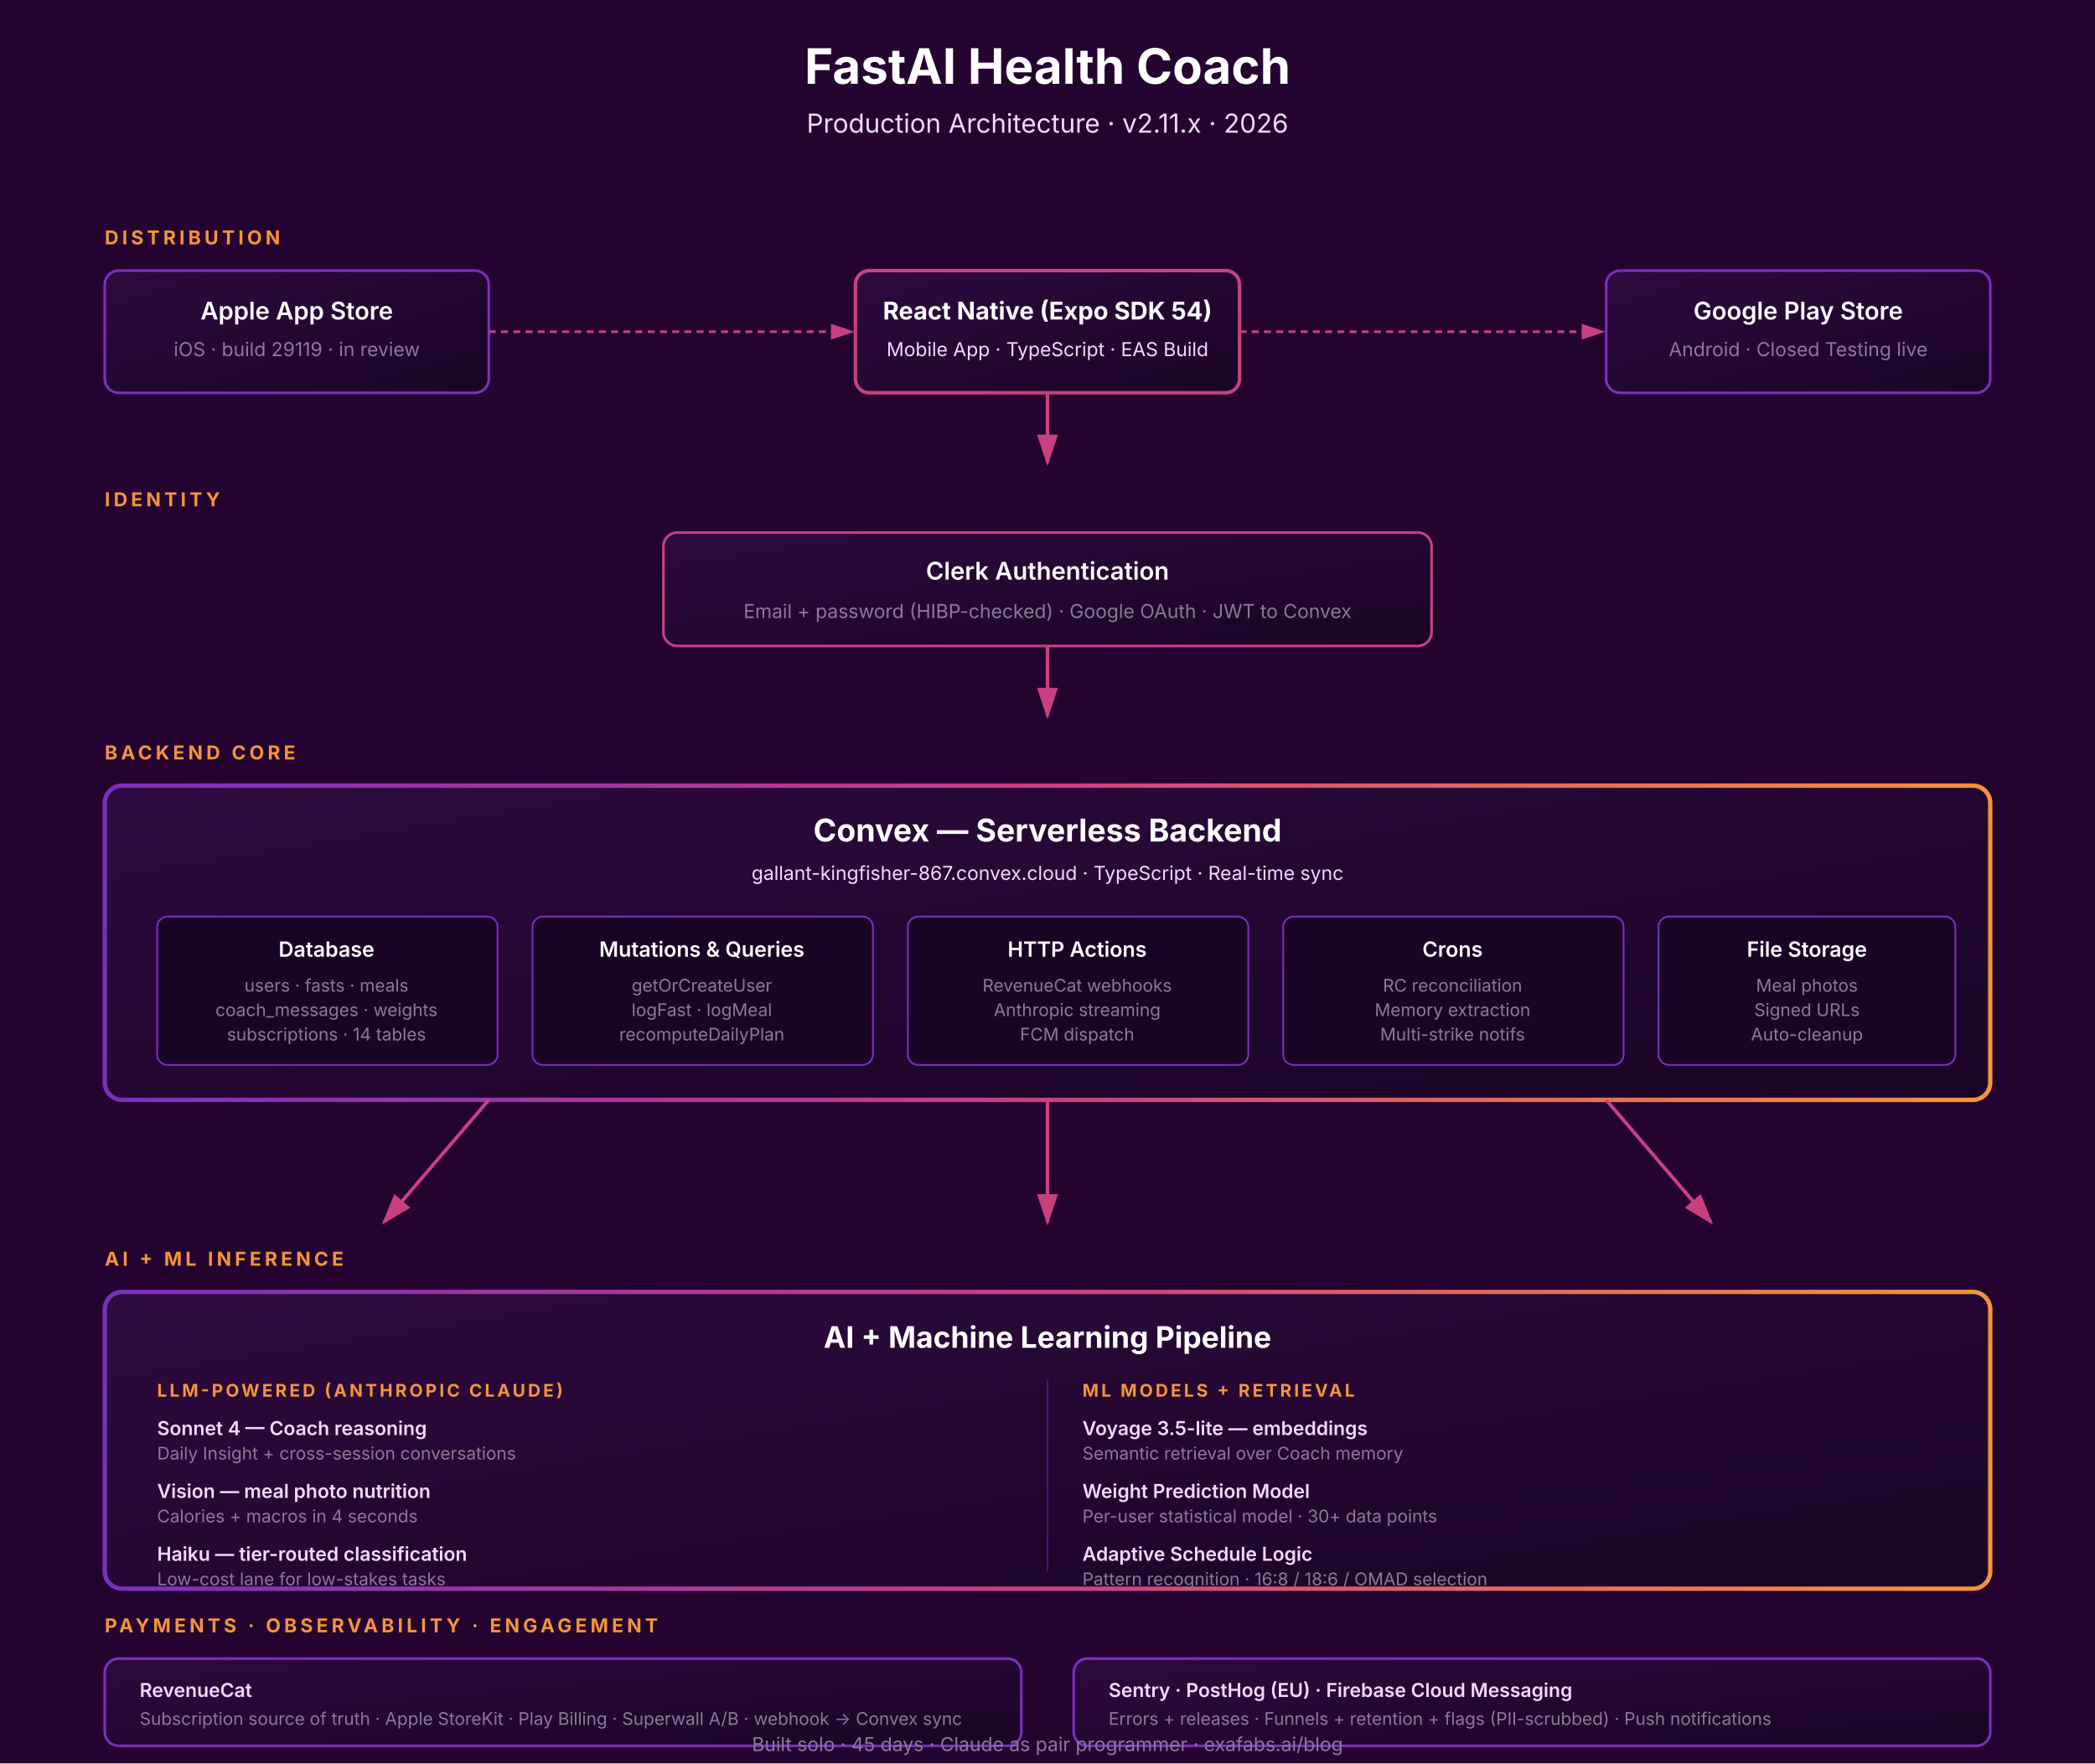
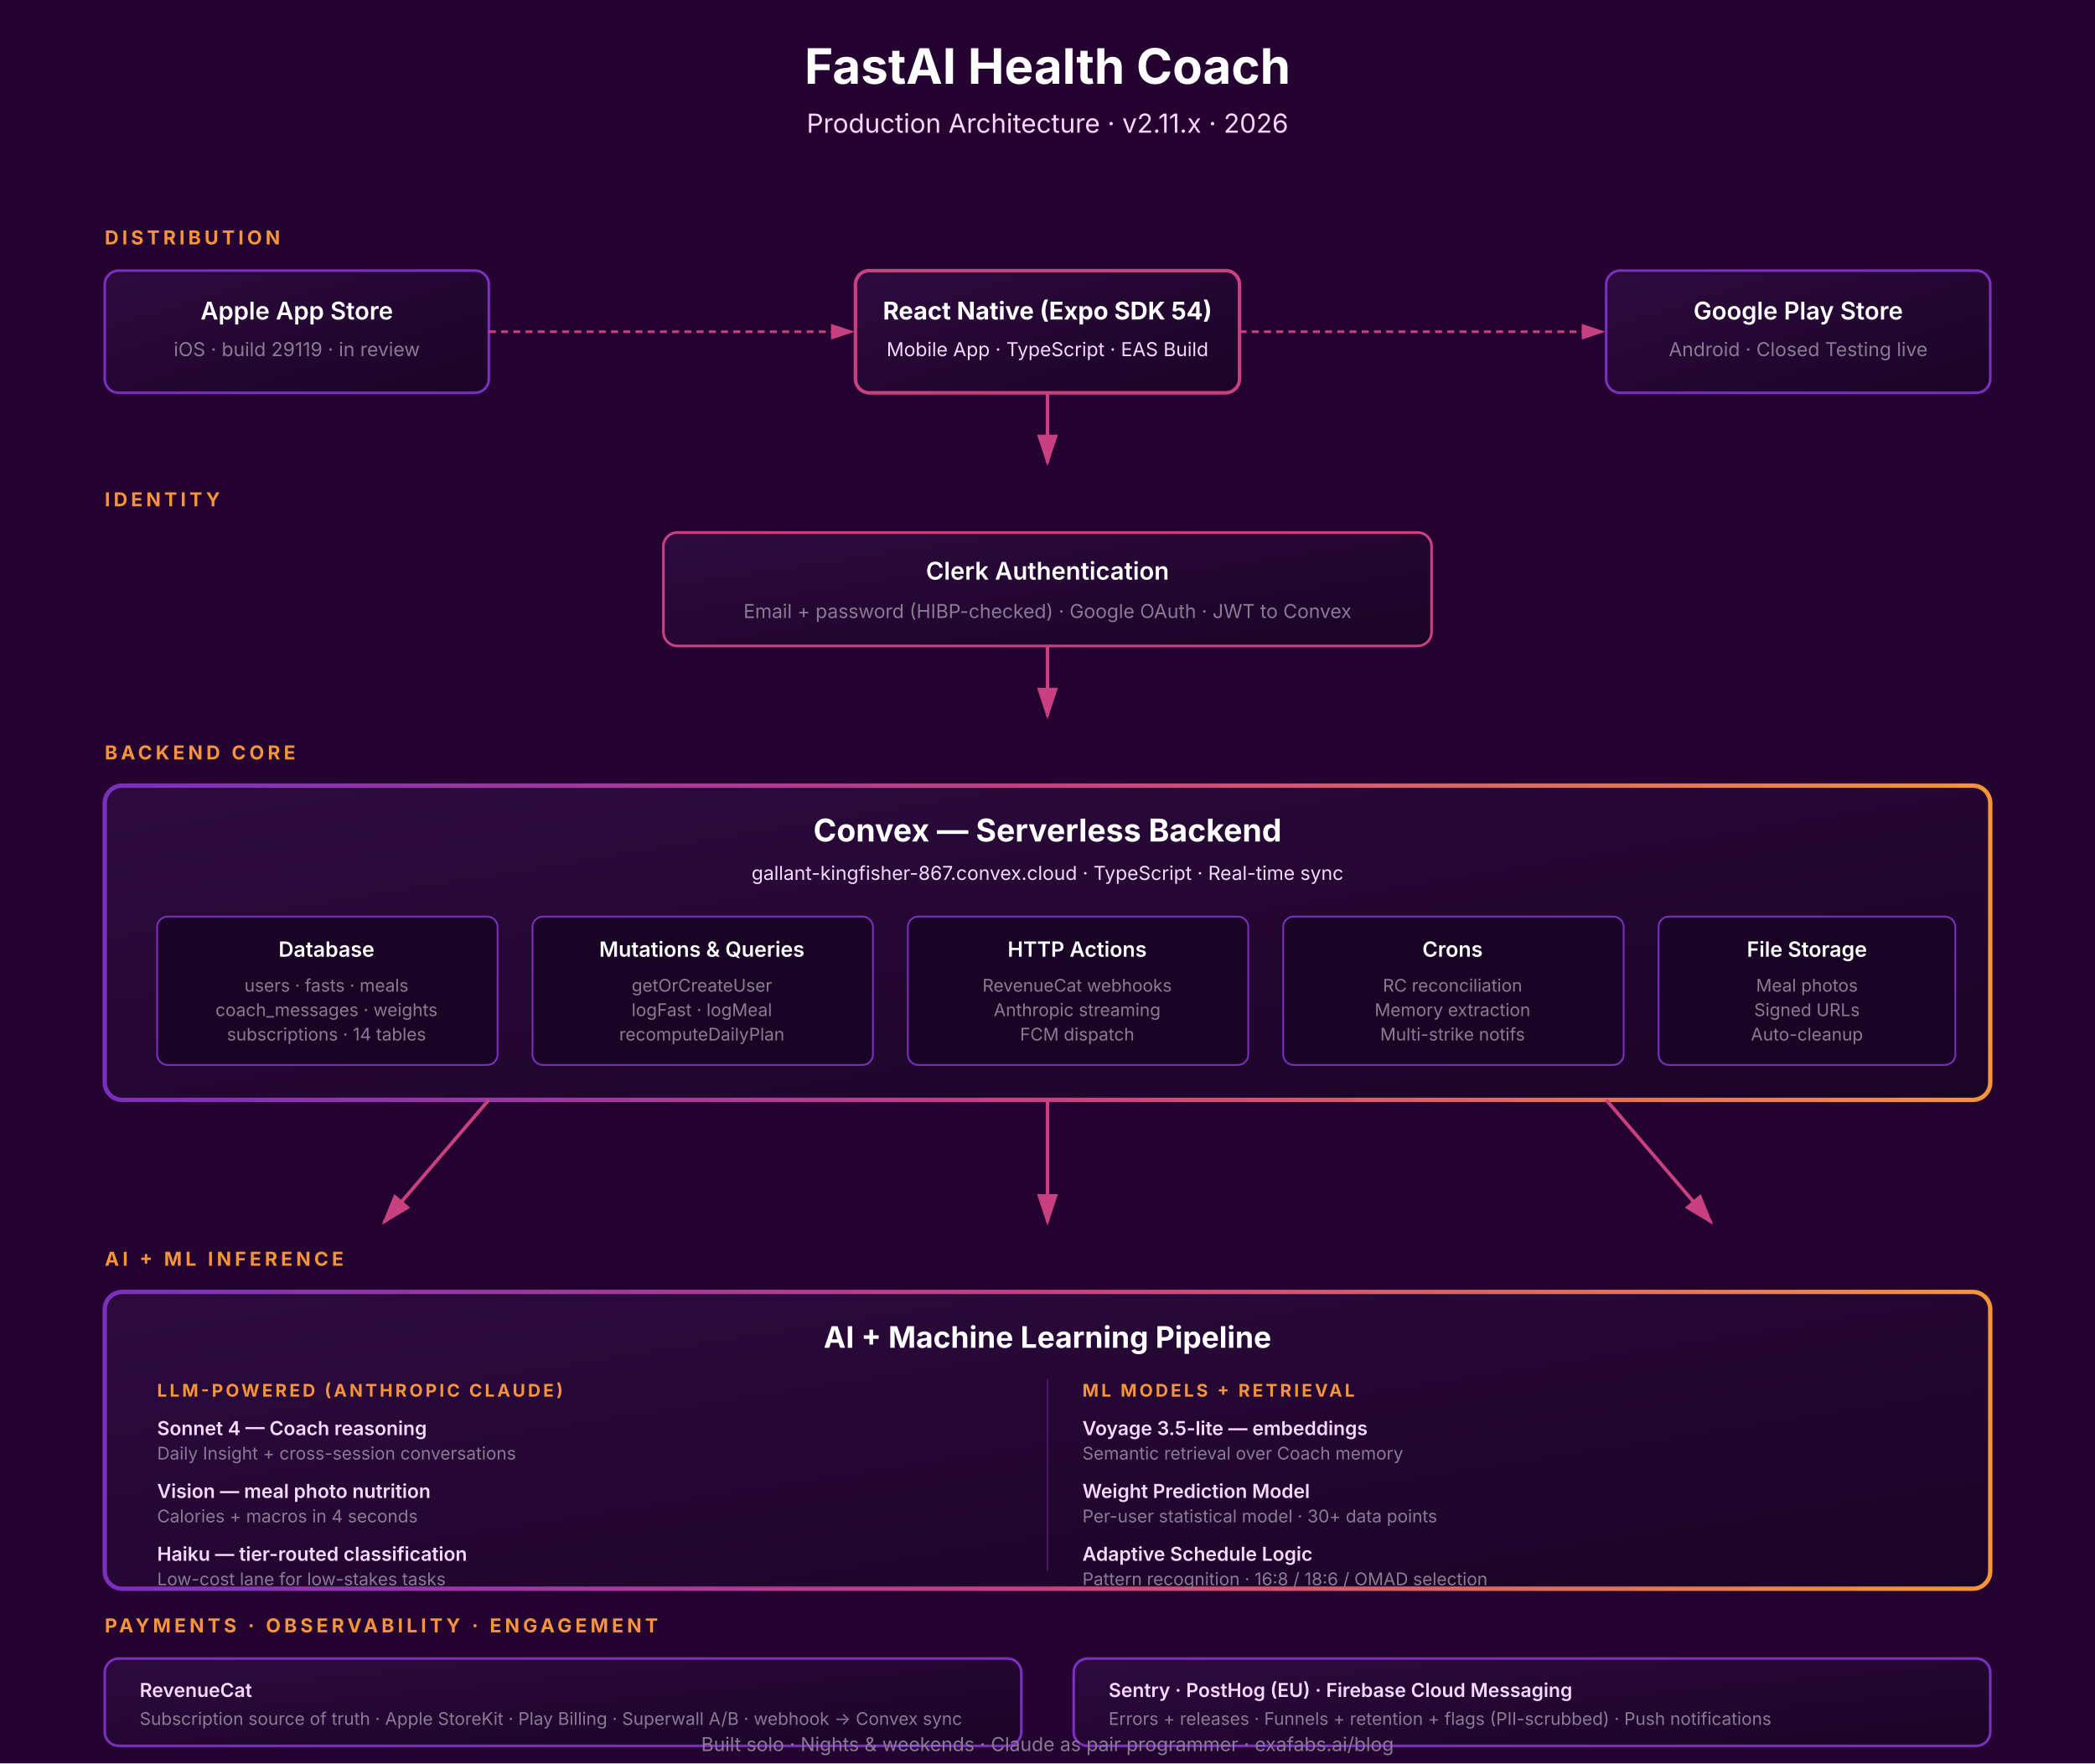
<svg xmlns="http://www.w3.org/2000/svg" viewBox="0 0 1200 1010" role="img" aria-labelledby="title desc" font-family="-apple-system, BlinkMacSystemFont, 'Segoe UI', Inter, sans-serif">
  <rect width="1200" height="1010" fill="#240331" />
  <defs>
    <linearGradient id="brandGrad" x1="0%" y1="0%" x2="100%" y2="0%">
      <stop offset="0%" stop-color="#7B2FBE" />
      <stop offset="50%" stop-color="#C94080" />
      <stop offset="100%" stop-color="#F5943A" />
    </linearGradient>
    <linearGradient id="boxGrad" x1="0%" y1="0%" x2="100%" y2="100%">
      <stop offset="0%" stop-color="#2d0a3e" />
      <stop offset="100%" stop-color="#1a0426" />
    </linearGradient>
    <marker id="arrow" markerWidth="10" markerHeight="10" refX="8" refY="3" orient="auto" markerUnits="strokeWidth">
      <path d="M0,0 L0,6 L9,3 z" fill="#C94080" />
    </marker>
  </defs>
  <text x="600" y="48" fill="#ffffff" font-size="28" font-weight="700" text-anchor="middle">FastAI Health Coach</text>
  <text x="600" y="76" fill="#fad7ff" font-size="15" text-anchor="middle">Production Architecture · v2.11.x · 2026</text>
  <line x1="450" y1="92" x2="750" y2="92" stroke="url(#brandGrad)" stroke-width="2" />
  <text x="60" y="140" fill="#F5943A" font-size="11" font-weight="700" letter-spacing="2">DISTRIBUTION</text>
  <g>
    <rect x="60" y="155" width="220" height="70" rx="8" fill="url(#boxGrad)" stroke="#7B2FBE" stroke-width="1.5" />
    <text x="170" y="183" fill="#ffffff" font-size="14" font-weight="600" text-anchor="middle">Apple App Store</text>
    <text x="170" y="204" fill="#8a7a94" font-size="11" text-anchor="middle">iOS · build 29119 · in review</text>
  </g>
  <g>
    <rect x="490" y="155" width="220" height="70" rx="8" fill="url(#boxGrad)" stroke="#C94080" stroke-width="2" />
    <text x="600" y="183" fill="#ffffff" font-size="14" font-weight="700" text-anchor="middle">React Native (Expo SDK 54)</text>
    <text x="600" y="204" fill="#fad7ff" font-size="11" text-anchor="middle">Mobile App · TypeScript · EAS Build</text>
  </g>
  <g>
    <rect x="920" y="155" width="220" height="70" rx="8" fill="url(#boxGrad)" stroke="#7B2FBE" stroke-width="1.5" />
    <text x="1030" y="183" fill="#ffffff" font-size="14" font-weight="600" text-anchor="middle">Google Play Store</text>
    <text x="1030" y="204" fill="#8a7a94" font-size="11" text-anchor="middle">Android · Closed Testing live</text>
  </g>
  <line x1="280" y1="190" x2="488" y2="190" stroke="#C94080" stroke-width="1.5" stroke-dasharray="4,3" marker-end="url(#arrow)" />
  <line x1="710" y1="190" x2="918" y2="190" stroke="#C94080" stroke-width="1.5" stroke-dasharray="4,3" marker-end="url(#arrow)" />
  <line x1="600" y1="225" x2="600" y2="265" stroke="#C94080" stroke-width="2" marker-end="url(#arrow)" />
  <text x="60" y="290" fill="#F5943A" font-size="11" font-weight="700" letter-spacing="2">IDENTITY</text>
  <g>
    <rect x="380" y="305" width="440" height="65" rx="8" fill="url(#boxGrad)" stroke="#C94080" stroke-width="1.5" />
    <text x="600" y="332" fill="#ffffff" font-size="14" font-weight="600" text-anchor="middle">Clerk Authentication</text>
    <text x="600" y="354" fill="#8a7a94" font-size="11" text-anchor="middle">Email + password (HIBP-checked) · Google OAuth · JWT to Convex</text>
  </g>
  <line x1="600" y1="370" x2="600" y2="410" stroke="#C94080" stroke-width="2" marker-end="url(#arrow)" />
  <text x="60" y="435" fill="#F5943A" font-size="11" font-weight="700" letter-spacing="2">BACKEND CORE</text>
  <g>
    <rect x="60" y="450" width="1080" height="180" rx="10" fill="url(#boxGrad)" stroke="url(#brandGrad)" stroke-width="2.5" />
    <text x="600" y="482" fill="#ffffff" font-size="18" font-weight="700" text-anchor="middle">Convex — Serverless Backend</text>
    <text x="600" y="504" fill="#fad7ff" font-size="11" text-anchor="middle">gallant-kingfisher-867.convex.cloud · TypeScript · Real-time sync</text>
    <g>
      <rect x="90" y="525" width="195" height="85" rx="6" fill="#1a0426" stroke="#7B2FBE" stroke-width="1" />
      <text x="187" y="548" fill="#ffffff" font-size="12" font-weight="600" text-anchor="middle">Database</text>
      <text x="187" y="568" fill="#8a7a94" font-size="10" text-anchor="middle">users · fasts · meals</text>
      <text x="187" y="582" fill="#8a7a94" font-size="10" text-anchor="middle">coach_messages · weights</text>
      <text x="187" y="596" fill="#8a7a94" font-size="10" text-anchor="middle">subscriptions · 14 tables</text>
    </g>
    <g>
      <rect x="305" y="525" width="195" height="85" rx="6" fill="#1a0426" stroke="#7B2FBE" stroke-width="1" />
      <text x="402" y="548" fill="#ffffff" font-size="12" font-weight="600" text-anchor="middle">Mutations &amp; Queries</text>
      <text x="402" y="568" fill="#8a7a94" font-size="10" text-anchor="middle">getOrCreateUser</text>
      <text x="402" y="582" fill="#8a7a94" font-size="10" text-anchor="middle">logFast · logMeal</text>
      <text x="402" y="596" fill="#8a7a94" font-size="10" text-anchor="middle">recomputeDailyPlan</text>
    </g>
    <g>
      <rect x="520" y="525" width="195" height="85" rx="6" fill="#1a0426" stroke="#7B2FBE" stroke-width="1" />
      <text x="617" y="548" fill="#ffffff" font-size="12" font-weight="600" text-anchor="middle">HTTP Actions</text>
      <text x="617" y="568" fill="#8a7a94" font-size="10" text-anchor="middle">RevenueCat webhooks</text>
      <text x="617" y="582" fill="#8a7a94" font-size="10" text-anchor="middle">Anthropic streaming</text>
      <text x="617" y="596" fill="#8a7a94" font-size="10" text-anchor="middle">FCM dispatch</text>
    </g>
    <g>
      <rect x="735" y="525" width="195" height="85" rx="6" fill="#1a0426" stroke="#7B2FBE" stroke-width="1" />
      <text x="832" y="548" fill="#ffffff" font-size="12" font-weight="600" text-anchor="middle">Crons</text>
      <text x="832" y="568" fill="#8a7a94" font-size="10" text-anchor="middle">RC reconciliation</text>
      <text x="832" y="582" fill="#8a7a94" font-size="10" text-anchor="middle">Memory extraction</text>
      <text x="832" y="596" fill="#8a7a94" font-size="10" text-anchor="middle">Multi-strike notifs</text>
    </g>
    <g>
      <rect x="950" y="525" width="170" height="85" rx="6" fill="#1a0426" stroke="#7B2FBE" stroke-width="1" />
      <text x="1035" y="548" fill="#ffffff" font-size="12" font-weight="600" text-anchor="middle">File Storage</text>
      <text x="1035" y="568" fill="#8a7a94" font-size="10" text-anchor="middle">Meal photos</text>
      <text x="1035" y="582" fill="#8a7a94" font-size="10" text-anchor="middle">Signed URLs</text>
      <text x="1035" y="596" fill="#8a7a94" font-size="10" text-anchor="middle">Auto-cleanup</text>
    </g>
  </g>
  <line x1="280" y1="630" x2="220" y2="700" stroke="#C94080" stroke-width="2" marker-end="url(#arrow)" />
  <line x1="600" y1="630" x2="600" y2="700" stroke="#C94080" stroke-width="2" marker-end="url(#arrow)" />
  <line x1="920" y1="630" x2="980" y2="700" stroke="#C94080" stroke-width="2" marker-end="url(#arrow)" />
  <text x="60" y="725" fill="#F5943A" font-size="11" font-weight="700" letter-spacing="2">AI + ML INFERENCE</text>
  <g>
    <rect x="60" y="740" width="1080" height="170" rx="10" fill="url(#boxGrad)" stroke="url(#brandGrad)" stroke-width="2.5" />
    <text x="600" y="772" fill="#ffffff" font-size="17" font-weight="700" text-anchor="middle">AI + Machine Learning Pipeline</text>
    <text x="90" y="800" fill="#F5943A" font-size="10" font-weight="700" letter-spacing="1.5">LLM-POWERED (ANTHROPIC CLAUDE)</text>
    <text x="90" y="822" fill="#fad7ff" font-size="11" font-weight="600">Sonnet 4 — Coach reasoning</text>
    <text x="90" y="836" fill="#8a7a94" font-size="10">Daily Insight + cross-session conversations</text>
    <text x="90" y="858" fill="#fad7ff" font-size="11" font-weight="600">Vision — meal photo nutrition</text>
    <text x="90" y="872" fill="#8a7a94" font-size="10">Calories + macros in 4 seconds</text>
    <text x="90" y="894" fill="#fad7ff" font-size="11" font-weight="600">Haiku — tier-routed classification</text>
    <text x="90" y="908" fill="#8a7a94" font-size="10">Low-cost lane for low-stakes tasks</text>
    <line x1="600" y1="790" x2="600" y2="900" stroke="#7B2FBE" stroke-width="1" opacity="0.4" />
    <text x="620" y="800" fill="#F5943A" font-size="10" font-weight="700" letter-spacing="1.5">ML MODELS + RETRIEVAL</text>
    <text x="620" y="822" fill="#fad7ff" font-size="11" font-weight="600">Voyage 3.5-lite — embeddings</text>
    <text x="620" y="836" fill="#8a7a94" font-size="10">Semantic retrieval over Coach memory</text>
    <text x="620" y="858" fill="#fad7ff" font-size="11" font-weight="600">Weight Prediction Model</text>
    <text x="620" y="872" fill="#8a7a94" font-size="10">Per-user statistical model · 30+ data points</text>
    <text x="620" y="894" fill="#fad7ff" font-size="11" font-weight="600">Adaptive Schedule Logic</text>
    <text x="620" y="908" fill="#8a7a94" font-size="10">Pattern recognition · 16:8 / 18:6 / OMAD selection</text>
  </g>
  <text x="60" y="935" fill="#F5943A" font-size="11" font-weight="700" letter-spacing="2">PAYMENTS · OBSERVABILITY · ENGAGEMENT</text>
  <g>
    <rect x="60" y="950" width="525" height="50" rx="8" fill="url(#boxGrad)" stroke="#7B2FBE" stroke-width="1.5" />
    <text x="80" y="972" fill="#fad7ff" font-size="11" font-weight="600">RevenueCat</text>
    <text x="80" y="988" fill="#8a7a94" font-size="10">Subscription source of truth · Apple StoreKit · Play Billing · Superwall A/B · webhook → Convex sync</text>
  </g>
  <g>
    <rect x="615" y="950" width="525" height="50" rx="8" fill="url(#boxGrad)" stroke="#7B2FBE" stroke-width="1.5" />
    <text x="635" y="972" fill="#fad7ff" font-size="11" font-weight="600">Sentry · PostHog (EU) · Firebase Cloud Messaging</text>
    <text x="635" y="988" fill="#8a7a94" font-size="10">Errors + releases · Funnels + retention + flags (PII-scrubbed) · Push notifications</text>
  </g>
-   <text x="600" y="1003" fill="#8a7a94" font-size="11" text-anchor="middle">Built solo · 45 days · Claude as pair programmer · exafabs.ai/blog</text>
+   <text x="600" y="1003" fill="#8a7a94" font-size="11" text-anchor="middle">Built solo · Nights &amp; weekends · Claude as pair programmer · exafabs.ai/blog</text>
</svg>
